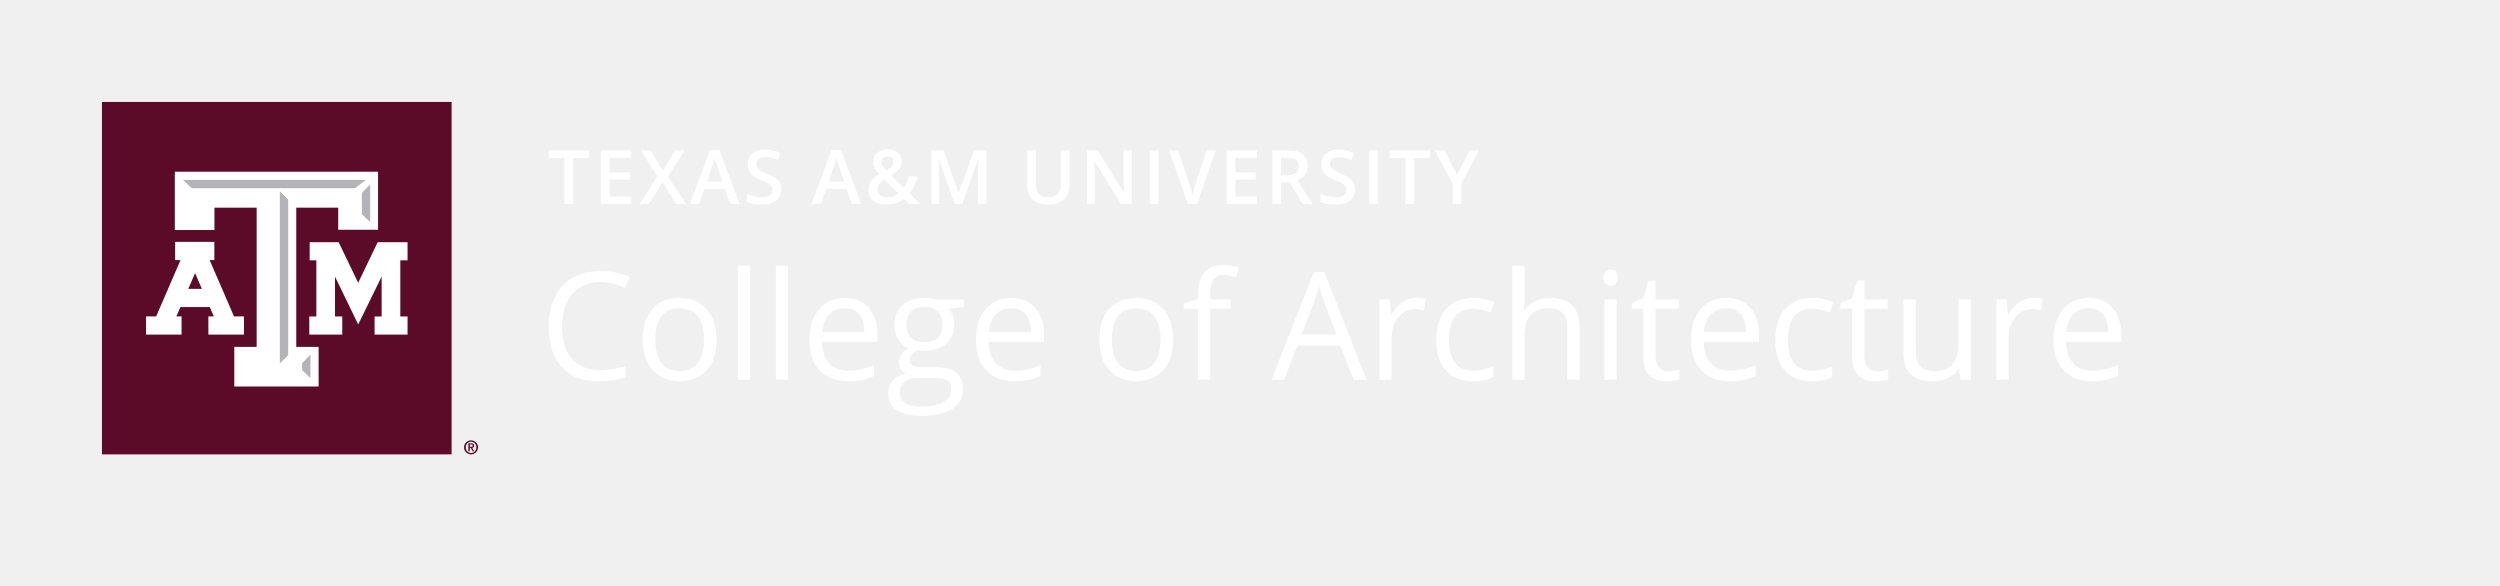
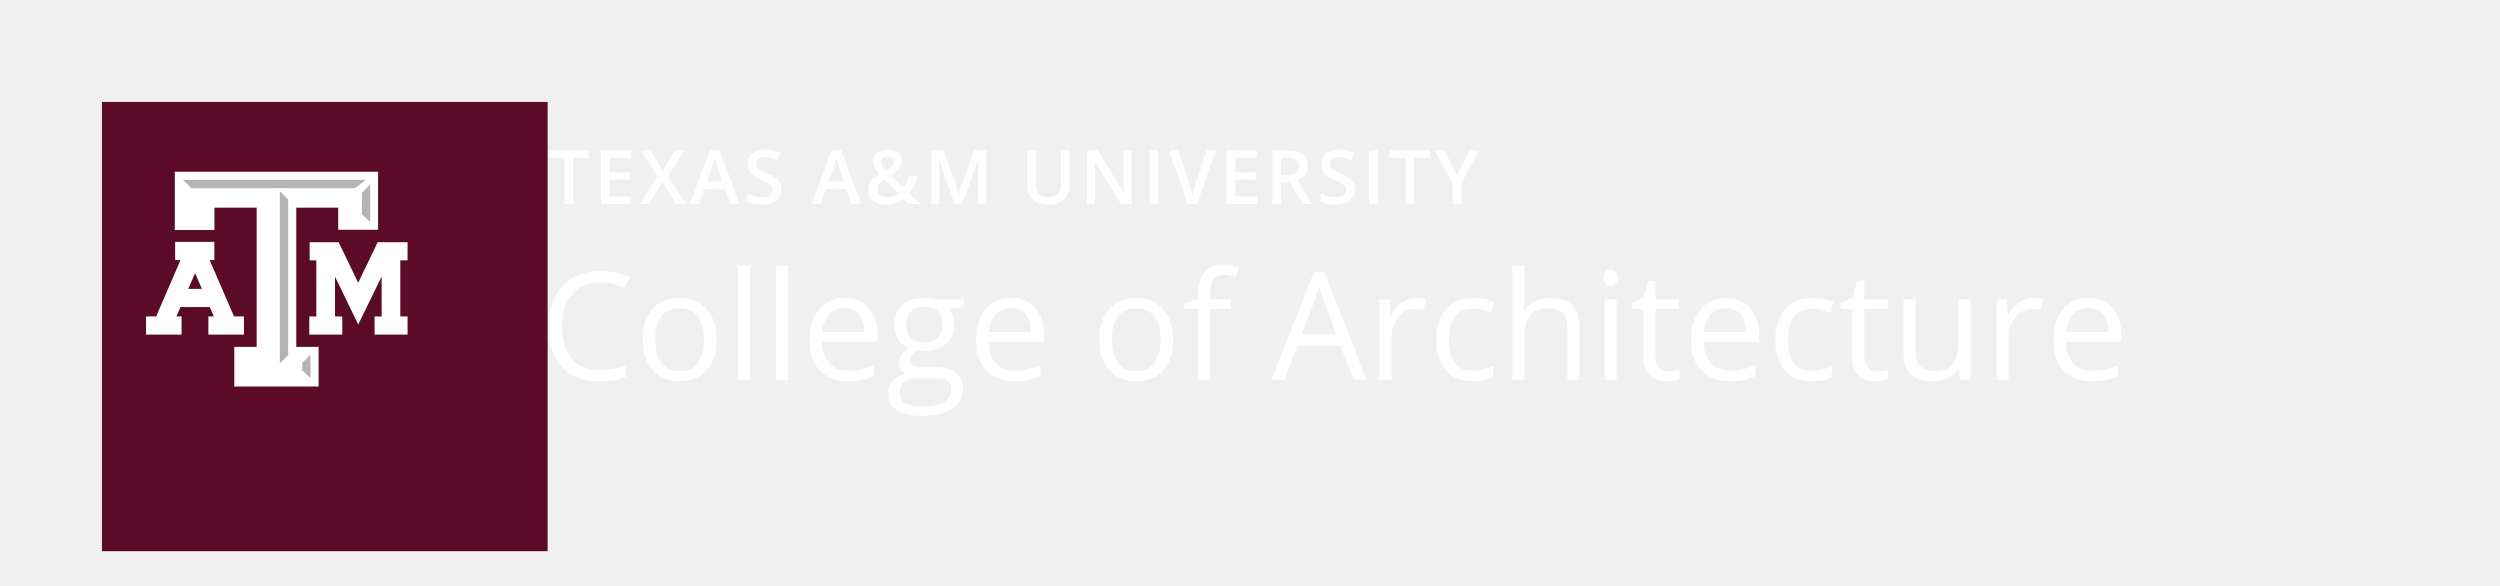
<svg xmlns="http://www.w3.org/2000/svg" version="1.1" viewBox="0 0 1280 300" preserveAspectRatio="xMidYMid meet">
  <defs>
    <style>
      .cls-1{fill:none;}
      .cls-2{fill:#5b0a28;}   /* 深栗色 */
      .cls-3{fill:#ffffff;}   /* 白 */
      .cls-4{fill:#b4b4b6;}   /* 灰 */
      .cls-5{clip-path:url(#clip);}
    </style>
    <clipPath id="clip">
      <rect class="cls-1" width="1280" height="300" />
    </clipPath>
  </defs>
  <g>
-     <rect class="cls-2" x="52.2" y="52.2" width="179.02" height="180.44" />
+     <rect class="cls-2" x="52.2" y="52.2" width="228.19" height="230" />
    <polygon class="cls-3" points="207.44 124.01 194.15 124.01 193.38 124.01 193.04 124.7 183.39 144.78 173.72 124.7 173.39 124.01 172.62 124.01 159.77 124.01 158.55 124.01 158.55 125.23 158.55 132.08 158.55 133.3 159.77 133.3 161.97 133.3 161.97 162.04 159.59 162.04 158.36 162.04 158.36 163.26 158.36 170.11 158.36 171.33 159.59 171.33 174.02 171.33 175.24 171.33 175.24 170.11 175.24 163.26 175.24 162.04 174.02 162.04 171.53 162.04 171.53 141.64 182.3 163.87 183.4 166.13 184.51 163.87 195.4 141.59 195.4 162.04 193.02 162.04 191.79 162.04 191.79 163.26 191.79 170.11 191.79 171.33 193.02 171.33 207.44 171.33 208.67 171.33 208.67 170.11 208.67 163.26 208.67 162.04 207.44 162.04 204.96 162.04 204.96 133.3 207.44 133.3 208.67 133.3 208.67 132.08 208.67 125.23 208.67 124.01 207.44 124.01" />
    <path class="cls-3" d="M123.65,162.01h-3.83l-12.49-28.87h2.42v-9.3h-20.08v9.3h2.76l-12.48,28.87h-5.19v9.3h18.2v-9.3h-2.65l2.08-4.8h15.02l2.07,4.8h-2.79v9.3h18.21v-9.3h-1.23ZM103.37,147.91h-6.98l3.49-8.07,3.49,8.07Z" />
    <polygon class="cls-3" points="192.17 87.92 90.92 87.92 89.51 87.92 89.51 89.32 89.51 116.37 89.51 117.77 90.92 117.77 108.4 117.77 109.8 117.77 109.8 116.37 109.8 106.32 131.41 106.32 131.41 177.6 121.35 177.6 119.96 177.6 119.96 179.01 119.96 196.5 119.96 197.89 121.35 197.89 161.73 197.89 163.13 197.89 163.13 196.5 163.13 179.01 163.13 177.6 161.73 177.6 151.69 177.6 151.69 106.32 173.16 106.32 173.16 116.24 173.16 117.64 174.57 117.64 192.17 117.64 193.57 117.64 193.57 116.24 193.57 89.32 193.57 87.92 192.17 87.92" />
    <polygon class="cls-4" points="154.69 185.93 158.96 181.52 158.96 193.6 154.69 189.51 154.69 185.93" />
    <polygon class="cls-4" points="147.56 181.85 143.28 186.06 143.28 97.92 147.56 102.19 147.56 181.85" />
    <polygon class="cls-4" points="98.09 96.37 93.69 92.09 187.27 92.09 181.73 96.37 98.09 96.37" />
    <polygon class="cls-4" points="189.54 113.73 185.26 109.64 185.26 98.76 189.54 94.36 189.54 113.73" />
    <g class="cls-5">
      <path class="cls-2" d="M237.58,229.05c0-1.98,1.61-3.59,3.59-3.59s3.59,1.61,3.59,3.59-1.61,3.59-3.59,3.59-3.59-1.61-3.59-3.59M243.89,229.05c0-1.68-1.21-2.89-2.71-2.89s-2.71,1.21-2.71,2.89,1.21,2.89,2.71,2.89,2.71-1.21,2.71-2.89M239.79,227h1.51c.97,0,1.5.34,1.5,1.19,0,.7-.4,1.03-1.06,1.09l1.09,1.78h-.78l-1.05-1.75h-.46v1.75h-.76v-4.06ZM240.55,228.74h.67c.45,0,.84-.06.84-.61,0-.48-.44-.56-.82-.56h-.68v1.16Z" />
      <polygon class="cls-3" points="293.48 104.42 288.99 104.42 288.99 80.84 280.92 80.84 280.92 76.99 301.54 76.99 301.54 80.84 293.48 80.84 293.48 104.42" />
      <polygon class="cls-3" points="323.18 104.42 307.67 104.42 307.67 76.99 323.18 76.99 323.18 80.78 312.15 80.78 312.15 88.25 322.49 88.25 322.49 92 312.15 92 312.15 100.62 323.18 100.62 323.18 104.42" />
      <polygon class="cls-3" points="351.24 104.42 346.08 104.42 339.22 93.2 332.29 104.42 327.49 104.42 336.59 90.2 328.07 76.99 333.06 76.99 339.4 87.37 345.75 76.99 350.58 76.99 342.01 90.27 351.24 104.42" />
      <path class="cls-3" d="M373.88,104.42l-2.74-7.62h-10.49l-2.68,7.62h-4.73l10.26-27.54h4.88l10.27,27.54h-4.77ZM369.95,92.94l-2.57-7.47c-.19-.5-.45-1.29-.78-2.36-.33-1.08-.56-1.86-.68-2.36-.34,1.54-.83,3.22-1.48,5.04l-2.48,7.15h7.99Z" />
      <path class="cls-3" d="M400.01,96.97c0,2.44-.88,4.35-2.65,5.74-1.76,1.39-4.2,2.08-7.3,2.08s-5.64-.48-7.62-1.45v-4.24c1.25.59,2.58,1.05,3.99,1.39,1.41.34,2.72.51,3.93.51,1.78,0,3.08-.34,3.93-1.01.85-.68,1.27-1.58,1.27-2.72,0-1.02-.39-1.9-1.16-2.61-.78-.71-2.38-1.56-4.8-2.53-2.5-1.01-4.26-2.17-5.29-3.47-1.02-1.3-1.54-2.87-1.54-4.69,0-2.29.81-4.09,2.44-5.4,1.63-1.31,3.81-1.97,6.55-1.97s5.24.57,7.84,1.73l-1.42,3.66c-2.44-1.02-4.62-1.54-6.53-1.54-1.45,0-2.55.31-3.3.95-.75.63-1.12,1.46-1.12,2.51,0,.71.15,1.32.45,1.83.3.51.79.99,1.48,1.44.69.45,1.92,1.04,3.71,1.78,2.01.84,3.49,1.62,4.43,2.35.94.72,1.63,1.54,2.07,2.46.44.91.66,1.99.66,3.23" />
      <path class="cls-3" d="M436.16,104.42l-2.74-7.62h-10.49l-2.68,7.62h-4.73l10.26-27.54h4.88l10.27,27.54h-4.77ZM432.24,92.94l-2.57-7.47c-.19-.5-.45-1.29-.78-2.36-.33-1.08-.56-1.86-.68-2.36-.34,1.54-.83,3.22-1.48,5.04l-2.48,7.15h7.99Z" />
      <path class="cls-3" d="M444.64,97.16c0-1.64.4-3.07,1.2-4.29.8-1.22,2.24-2.43,4.33-3.63-1.19-1.39-2-2.56-2.43-3.52-.43-.96-.65-1.95-.65-2.97,0-1.9.68-3.4,2.04-4.5,1.36-1.1,3.18-1.65,5.47-1.65s3.96.53,5.22,1.6c1.26,1.07,1.89,2.51,1.89,4.33,0,1.43-.42,2.72-1.27,3.88-.84,1.16-2.25,2.33-4.23,3.49l6.49,6.27c1.01-1.34,1.86-3.3,2.54-5.89h4.54c-.87,3.55-2.28,6.45-4.2,8.69l5.65,5.46h-5.68l-2.8-2.72c-1.28,1.03-2.64,1.8-4.08,2.32-1.45.52-3.04.78-4.79.78-2.88,0-5.14-.68-6.77-2.05s-2.46-3.23-2.46-5.59M454.1,101.01c2.29,0,4.24-.67,5.87-2.01l-7.18-7.07c-1.33.85-2.24,1.65-2.74,2.4-.5.74-.75,1.59-.75,2.54,0,1.22.43,2.22,1.3,2.99.87.77,2.04,1.15,3.5,1.15M451.3,82.9c0,.79.21,1.53.63,2.23.42.7,1.01,1.45,1.76,2.23,1.41-.8,2.4-1.55,2.97-2.24.57-.69.85-1.47.85-2.34,0-.81-.27-1.46-.82-1.95-.54-.49-1.27-.73-2.17-.73-.99,0-1.77.26-2.35.76-.59.51-.88,1.18-.88,2.04" />
      <path class="cls-3" d="M488.69,104.42l-7.96-22.91h-.15c.21,3.4.32,6.59.32,9.57v13.34h-4.07v-27.43h6.32l7.62,21.82h.11l7.84-21.82h6.34v27.43h-4.32v-13.56c0-1.36.04-3.14.1-5.33.07-2.19.13-3.51.18-3.98h-.15l-8.24,22.87h-3.96Z" />
      <path class="cls-3" d="M547.62,76.99v17.75c0,2.03-.43,3.8-1.3,5.32-.87,1.52-2.13,2.69-3.77,3.51-1.65.82-3.61,1.23-5.9,1.23-3.4,0-6.05-.9-7.94-2.7-1.89-1.8-2.83-4.28-2.83-7.43v-17.67h4.5v17.35c0,2.26.52,3.94,1.58,5.01,1.05,1.07,2.66,1.61,4.84,1.61,4.23,0,6.34-2.22,6.34-6.66v-17.32h4.48Z" />
      <path class="cls-3" d="M579.41,104.42h-5.5l-13.49-21.86h-.15l.09,1.22c.18,2.33.26,4.45.26,6.38v14.26h-4.07v-27.43h5.44l13.45,21.75h.11c-.02-.29-.07-1.34-.15-3.14-.07-1.81-.11-3.22-.11-4.23v-14.37h4.11v27.43Z" />
      <rect class="cls-3" x="588.58" y="76.99" width="4.48" height="27.43" />
      <path class="cls-3" d="M617.86,76.99h4.65l-9.61,27.43h-4.73l-9.57-27.43h4.62l5.72,17.05c.3.81.62,1.86.96,3.14.34,1.28.56,2.24.66,2.86.16-.95.41-2.05.75-3.3.34-1.25.61-2.18.82-2.78l5.72-16.98Z" />
      <polygon class="cls-3" points="643.57 104.42 628.05 104.42 628.05 76.99 643.57 76.99 643.57 80.78 632.53 80.78 632.53 88.25 642.87 88.25 642.87 92 632.53 92 632.53 100.62 643.57 100.62 643.57 104.42" />
      <path class="cls-3" d="M655.9,93.46v10.96h-4.48v-27.43h7.75c3.54,0,6.16.66,7.86,1.99,1.7,1.32,2.55,3.33,2.55,6,0,3.42-1.78,5.85-5.33,7.3l7.75,12.14h-5.1l-6.57-10.96h-4.43ZM655.9,89.75h3.11c2.09,0,3.6-.39,4.54-1.16.94-.78,1.41-1.93,1.41-3.45s-.51-2.67-1.52-3.34c-1.01-.68-2.54-1.01-4.58-1.01h-2.96v8.97Z" />
      <path class="cls-3" d="M693.72,96.97c0,2.44-.88,4.35-2.65,5.74-1.76,1.39-4.2,2.08-7.3,2.08s-5.64-.48-7.62-1.45v-4.24c1.25.59,2.58,1.05,3.99,1.39,1.41.34,2.72.51,3.93.51,1.78,0,3.08-.34,3.93-1.01.85-.68,1.27-1.58,1.27-2.72,0-1.02-.39-1.9-1.16-2.61-.78-.71-2.38-1.56-4.8-2.53-2.5-1.01-4.27-2.17-5.29-3.47-1.02-1.3-1.54-2.87-1.54-4.69,0-2.29.81-4.09,2.44-5.4,1.63-1.31,3.81-1.97,6.55-1.97s5.24.57,7.84,1.73l-1.42,3.66c-2.44-1.02-4.62-1.54-6.53-1.54-1.45,0-2.55.31-3.3.95-.75.63-1.12,1.46-1.12,2.51,0,.71.15,1.32.45,1.83.3.51.79.99,1.48,1.44.69.45,1.92,1.04,3.71,1.78,2.01.84,3.49,1.62,4.43,2.35.94.72,1.63,1.54,2.07,2.46.44.91.66,1.99.66,3.23" />
      <rect class="cls-3" x="700.95" y="76.99" width="4.48" height="27.43" />
      <polygon class="cls-3" points="724.07 104.42 719.59 104.42 719.59 80.84 711.52 80.84 711.52 76.99 732.14 76.99 732.14 80.84 724.07 80.84 724.07 104.42" />
      <polygon class="cls-3" points="746.01 89.51 752.51 76.99 757.38 76.99 748.25 93.79 748.25 104.42 743.74 104.42 743.74 93.94 734.64 76.99 739.52 76.99 746.01 89.51" />
      <path class="cls-3" d="M307.29,144.48c-6.03,0-10.8,2.01-14.29,6.03-3.49,4.02-5.24,9.52-5.24,16.51s1.68,12.74,5.05,16.65c3.37,3.92,8.17,5.88,14.4,5.88,3.83,0,8.2-.69,13.11-2.07v5.6c-3.81,1.43-8.5,2.14-14.08,2.14-8.09,0-14.33-2.45-18.72-7.36-4.39-4.91-6.59-11.88-6.59-20.92,0-5.66,1.06-10.61,3.17-14.87,2.12-4.26,5.17-7.54,9.16-9.84,3.99-2.3,8.69-3.45,14.1-3.45,5.76,0,10.79,1.05,15.1,3.15l-2.7,5.48c-4.15-1.95-8.31-2.93-12.47-2.93" />
      <path class="cls-3" d="M366.88,173.84c0,6.71-1.69,11.95-5.07,15.72-3.38,3.77-8.05,5.65-14.01,5.65-3.68,0-6.95-.86-9.8-2.59-2.86-1.73-5.06-4.21-6.61-7.43-1.55-3.23-2.33-7.01-2.33-11.34,0-6.71,1.68-11.94,5.03-15.68,3.35-3.74,8.01-5.61,13.97-5.61s10.33,1.92,13.73,5.75c3.39,3.83,5.09,9.01,5.09,15.55M335.53,173.84c0,5.26,1.05,9.26,3.15,12.02,2.1,2.75,5.19,4.13,9.28,4.13s7.18-1.37,9.29-4.11c2.11-2.74,3.17-6.75,3.17-12.04s-1.06-9.21-3.17-11.92c-2.12-2.72-5.24-4.07-9.37-4.07s-7.16,1.34-9.24,4.02c-2.08,2.68-3.12,6.67-3.12,11.98" />
      <rect class="cls-3" x="377.81" y="136.03" width="6.23" height="58.43" />
      <rect class="cls-3" x="397.26" y="136.03" width="6.23" height="58.43" />
      <path class="cls-3" d="M434.1,195.21c-6.08,0-10.88-1.85-14.4-5.56-3.52-3.71-5.28-8.85-5.28-15.43s1.63-11.9,4.9-15.81c3.27-3.91,7.65-5.86,13.16-5.86,5.16,0,9.24,1.7,12.24,5.09,3.01,3.39,4.51,7.87,4.51,13.43v3.94h-28.35c.12,4.83,1.34,8.5,3.66,11,2.32,2.5,5.58,3.75,9.78,3.75,4.43,0,8.81-.93,13.14-2.78v5.56c-2.2.95-4.29,1.63-6.25,2.05-1.97.41-4.34.62-7.12.62M432.41,157.77c-3.31,0-5.94,1.08-7.9,3.23-1.97,2.15-3.12,5.13-3.48,8.94h21.52c0-3.93-.88-6.94-2.63-9.03-1.75-2.09-4.26-3.14-7.51-3.14" />
      <path class="cls-3" d="M493.55,153.3v3.94l-7.62.9c.7.88,1.33,2.02,1.88,3.44.55,1.41.83,3.01.83,4.79,0,4.03-1.38,7.25-4.13,9.65s-6.54,3.61-11.34,3.61c-1.23,0-2.38-.1-3.45-.3-2.65,1.4-3.98,3.17-3.98,5.29,0,1.13.46,1.96,1.39,2.5.93.54,2.52.81,4.77.81h7.29c4.46,0,7.88.94,10.27,2.82s3.59,4.61,3.59,8.19c0,4.56-1.83,8.03-5.48,10.42-3.66,2.39-8.99,3.59-16,3.59-5.38,0-9.53-1-12.45-3-2.92-2-4.38-4.83-4.38-8.49,0-2.5.8-4.67,2.4-6.5,1.6-1.83,3.85-3.07,6.76-3.72-1.05-.48-1.93-1.21-2.65-2.22-.71-1-1.07-2.17-1.07-3.49,0-1.5.4-2.82,1.2-3.94.8-1.13,2.07-2.22,3.79-3.27-2.13-.88-3.86-2.37-5.2-4.47-1.34-2.1-2.01-4.51-2.01-7.21,0-4.5,1.35-7.98,4.06-10.42,2.7-2.44,6.53-3.66,11.49-3.66,2.15,0,4.09.25,5.82.75h14.23ZM460.73,201.37c0,2.23.94,3.92,2.82,5.07,1.88,1.15,4.57,1.73,8.07,1.73,5.23,0,9.11-.78,11.62-2.35,2.52-1.56,3.77-3.69,3.77-6.36,0-2.23-.69-3.77-2.07-4.64-1.38-.86-3.97-1.3-7.77-1.3h-7.47c-2.83,0-5.03.68-6.61,2.03-1.58,1.35-2.37,3.29-2.37,5.82M464.11,166.48c0,2.88.81,5.06,2.44,6.53,1.63,1.48,3.89,2.21,6.8,2.21,6.08,0,9.12-2.95,9.12-8.86s-3.08-9.28-9.24-9.28c-2.93,0-5.18.79-6.76,2.37-1.58,1.58-2.37,3.92-2.37,7.02" />
      <path class="cls-3" d="M519.38,195.21c-6.08,0-10.88-1.85-14.4-5.56s-5.27-8.85-5.27-15.43,1.63-11.9,4.9-15.81c3.27-3.91,7.65-5.86,13.16-5.86,5.16,0,9.24,1.7,12.24,5.09,3,3.39,4.51,7.87,4.51,13.43v3.94h-28.35c.12,4.83,1.35,8.5,3.66,11,2.32,2.5,5.58,3.75,9.78,3.75,4.43,0,8.81-.93,13.14-2.78v5.56c-2.2.95-4.29,1.63-6.25,2.05-1.97.41-4.34.62-7.12.62M517.69,157.77c-3.31,0-5.94,1.08-7.91,3.23-1.96,2.15-3.12,5.13-3.47,8.94h21.52c0-3.93-.88-6.94-2.63-9.03-1.75-2.09-4.26-3.14-7.51-3.14" />
      <path class="cls-3" d="M600.65,173.84c0,6.71-1.69,11.95-5.07,15.72-3.38,3.77-8.05,5.65-14.01,5.65-3.68,0-6.95-.86-9.8-2.59-2.85-1.73-5.06-4.21-6.61-7.43-1.55-3.23-2.33-7.01-2.33-11.34,0-6.71,1.68-11.94,5.03-15.68,3.35-3.74,8.01-5.61,13.97-5.61s10.33,1.92,13.73,5.75c3.39,3.83,5.09,9.01,5.09,15.55M569.29,173.84c0,5.26,1.05,9.26,3.15,12.02,2.1,2.75,5.2,4.13,9.28,4.13s7.18-1.37,9.29-4.11c2.11-2.74,3.17-6.75,3.17-12.04s-1.06-9.21-3.17-11.92c-2.12-2.72-5.24-4.07-9.37-4.07s-7.16,1.34-9.24,4.02c-2.08,2.68-3.12,6.67-3.12,11.98" />
      <path class="cls-3" d="M630.13,158.14h-10.48v36.31h-6.23v-36.31h-7.36v-2.82l7.36-2.25v-2.29c0-10.12,4.42-15.17,13.26-15.17,2.18,0,4.73.44,7.66,1.31l-1.61,4.99c-2.41-.78-4.46-1.16-6.16-1.16-2.35,0-4.09.78-5.22,2.35-1.13,1.56-1.69,4.07-1.69,7.53v2.67h10.48v4.84Z" />
      <path class="cls-3" d="M693.06,194.46l-6.83-17.46h-22.01l-6.76,17.46h-6.46l21.71-55.13h5.37l21.59,55.13h-6.61ZM684.24,171.25l-6.38-17.01c-.83-2.15-1.68-4.79-2.55-7.92-.55,2.4-1.34,5.04-2.36,7.92l-6.46,17.01h17.76Z" />
      <path class="cls-3" d="M725.06,152.55c1.83,0,3.47.15,4.92.45l-.86,5.78c-1.7-.38-3.21-.56-4.51-.56-3.33,0-6.18,1.35-8.54,4.06-2.37,2.7-3.55,6.07-3.55,10.1v22.08h-6.23v-41.16h5.14l.71,7.62h.3c1.53-2.68,3.37-4.74,5.52-6.19,2.15-1.45,4.52-2.18,7.1-2.18" />
      <path class="cls-3" d="M754.12,195.21c-5.96,0-10.57-1.83-13.84-5.5-3.27-3.67-4.9-8.85-4.9-15.56s1.66-12.2,4.98-15.96c3.32-3.75,8.04-5.63,14.18-5.63,1.98,0,3.96.21,5.93.64,1.98.43,3.53.93,4.66,1.5l-1.92,5.29c-1.38-.55-2.88-1.01-4.51-1.37-1.63-.36-3.07-.54-4.32-.54-8.36,0-12.54,5.33-12.54,16,0,5.06,1.02,8.94,3.06,11.64,2.04,2.7,5.06,4.06,9.07,4.06,3.43,0,6.95-.74,10.55-2.22v5.52c-2.75,1.43-6.22,2.14-10.4,2.14" />
      <path class="cls-3" d="M802.45,194.46v-26.62c0-3.35-.77-5.86-2.29-7.51-1.53-1.65-3.92-2.48-7.17-2.48-4.33,0-7.49,1.18-9.48,3.53-1.99,2.35-2.99,6.21-2.99,11.57v21.52h-6.23v-58.43h6.23v17.69c0,2.13-.1,3.89-.3,5.29h.38c1.23-1.98,2.97-3.54,5.24-4.68,2.26-1.14,4.85-1.71,7.75-1.71,5.03,0,8.81,1.2,11.32,3.59,2.52,2.39,3.77,6.19,3.77,11.4v26.85h-6.23Z" />
      <path class="cls-3" d="M820.97,142.15c0-1.43.35-2.47,1.05-3.13.7-.66,1.58-.99,2.63-.99s1.86.34,2.59,1.01c.73.68,1.09,1.71,1.09,3.12s-.36,2.45-1.09,3.14c-.73.69-1.59,1.03-2.59,1.03-1.05,0-1.93-.34-2.63-1.03-.7-.69-1.05-1.73-1.05-3.14M827.73,194.46h-6.23v-41.16h6.23v41.16Z" />
      <path class="cls-3" d="M854.24,190.06c1.1,0,2.17-.08,3.19-.24,1.03-.16,1.84-.33,2.44-.51v4.77c-.68.33-1.67.59-2.99.81-1.31.21-2.5.32-3.55.32-7.96,0-11.94-4.19-11.94-12.58v-24.48h-5.9v-3l5.9-2.59,2.63-8.79h3.61v9.54h11.94v4.85h-11.94v24.22c0,2.48.59,4.38,1.76,5.71,1.18,1.33,2.79,1.99,4.84,1.99" />
      <path class="cls-3" d="M885.48,195.21c-6.08,0-10.88-1.85-14.4-5.56-3.52-3.71-5.28-8.85-5.28-15.43s1.63-11.9,4.9-15.81c3.27-3.91,7.65-5.86,13.16-5.86,5.16,0,9.24,1.7,12.24,5.09,3.01,3.39,4.51,7.87,4.51,13.43v3.94h-28.35c.12,4.83,1.35,8.5,3.66,11,2.31,2.5,5.58,3.75,9.78,3.75,4.43,0,8.81-.93,13.14-2.78v5.56c-2.2.95-4.29,1.63-6.25,2.05-1.97.41-4.34.62-7.12.62M883.79,157.77c-3.31,0-5.94,1.08-7.91,3.23-1.97,2.15-3.12,5.13-3.47,8.94h21.52c0-3.93-.88-6.94-2.63-9.03-1.75-2.09-4.26-3.14-7.51-3.14" />
      <path class="cls-3" d="M927.69,195.21c-5.96,0-10.57-1.83-13.84-5.5-3.27-3.67-4.9-8.85-4.9-15.56s1.66-12.2,4.98-15.96c3.32-3.75,8.04-5.63,14.18-5.63,1.98,0,3.96.21,5.93.64,1.98.43,3.53.93,4.66,1.5l-1.92,5.29c-1.38-.55-2.88-1.01-4.51-1.37-1.63-.36-3.07-.54-4.32-.54-8.36,0-12.54,5.33-12.54,16,0,5.06,1.02,8.94,3.06,11.64,2.04,2.7,5.06,4.06,9.07,4.06,3.43,0,6.95-.74,10.55-2.22v5.52c-2.75,1.43-6.22,2.14-10.4,2.14" />
      <path class="cls-3" d="M961.15,190.06c1.1,0,2.17-.08,3.19-.24,1.03-.16,1.84-.33,2.44-.51v4.77c-.68.33-1.67.59-2.99.81-1.31.21-2.5.32-3.55.32-7.96,0-11.94-4.19-11.94-12.58v-24.48h-5.9v-3l5.9-2.59,2.63-8.79h3.61v9.54h11.94v4.85h-11.94v24.22c0,2.48.59,4.38,1.76,5.71,1.18,1.33,2.79,1.99,4.84,1.99" />
      <path class="cls-3" d="M980.87,153.3v26.7c0,3.36.76,5.86,2.29,7.51,1.53,1.65,3.92,2.48,7.17,2.48,4.31,0,7.45-1.18,9.44-3.53,1.99-2.35,2.99-6.2,2.99-11.53v-21.63h6.23v41.16h-5.14l-.9-5.52h-.34c-1.28,2.03-3.05,3.58-5.31,4.66-2.27,1.08-4.85,1.62-7.75,1.62-5.01,0-8.76-1.19-11.25-3.57-2.49-2.38-3.74-6.18-3.74-11.42v-26.93h6.31Z" />
      <path class="cls-3" d="M1040.99,152.55c1.83,0,3.47.15,4.92.45l-.86,5.78c-1.7-.38-3.2-.56-4.51-.56-3.33,0-6.18,1.35-8.54,4.06-2.37,2.7-3.55,6.07-3.55,10.1v22.08h-6.23v-41.16h5.14l.71,7.62h.3c1.53-2.68,3.37-4.74,5.52-6.19,2.15-1.45,4.52-2.18,7.1-2.18" />
      <path class="cls-3" d="M1070.99,195.21c-6.08,0-10.88-1.85-14.4-5.56s-5.28-8.85-5.28-15.43,1.63-11.9,4.9-15.81c3.27-3.91,7.65-5.86,13.16-5.86,5.16,0,9.24,1.7,12.24,5.09,3.01,3.39,4.51,7.87,4.51,13.43v3.94h-28.35c.12,4.83,1.34,8.5,3.66,11,2.31,2.5,5.58,3.75,9.78,3.75,4.43,0,8.81-.93,13.14-2.78v5.56c-2.2.95-4.29,1.63-6.25,2.05-1.97.41-4.34.62-7.12.62M1069.3,157.77c-3.31,0-5.94,1.08-7.91,3.23-1.97,2.15-3.12,5.13-3.47,8.94h21.52c0-3.93-.88-6.94-2.63-9.03-1.75-2.09-4.26-3.14-7.51-3.14" />
    </g>
  </g>
</svg>
